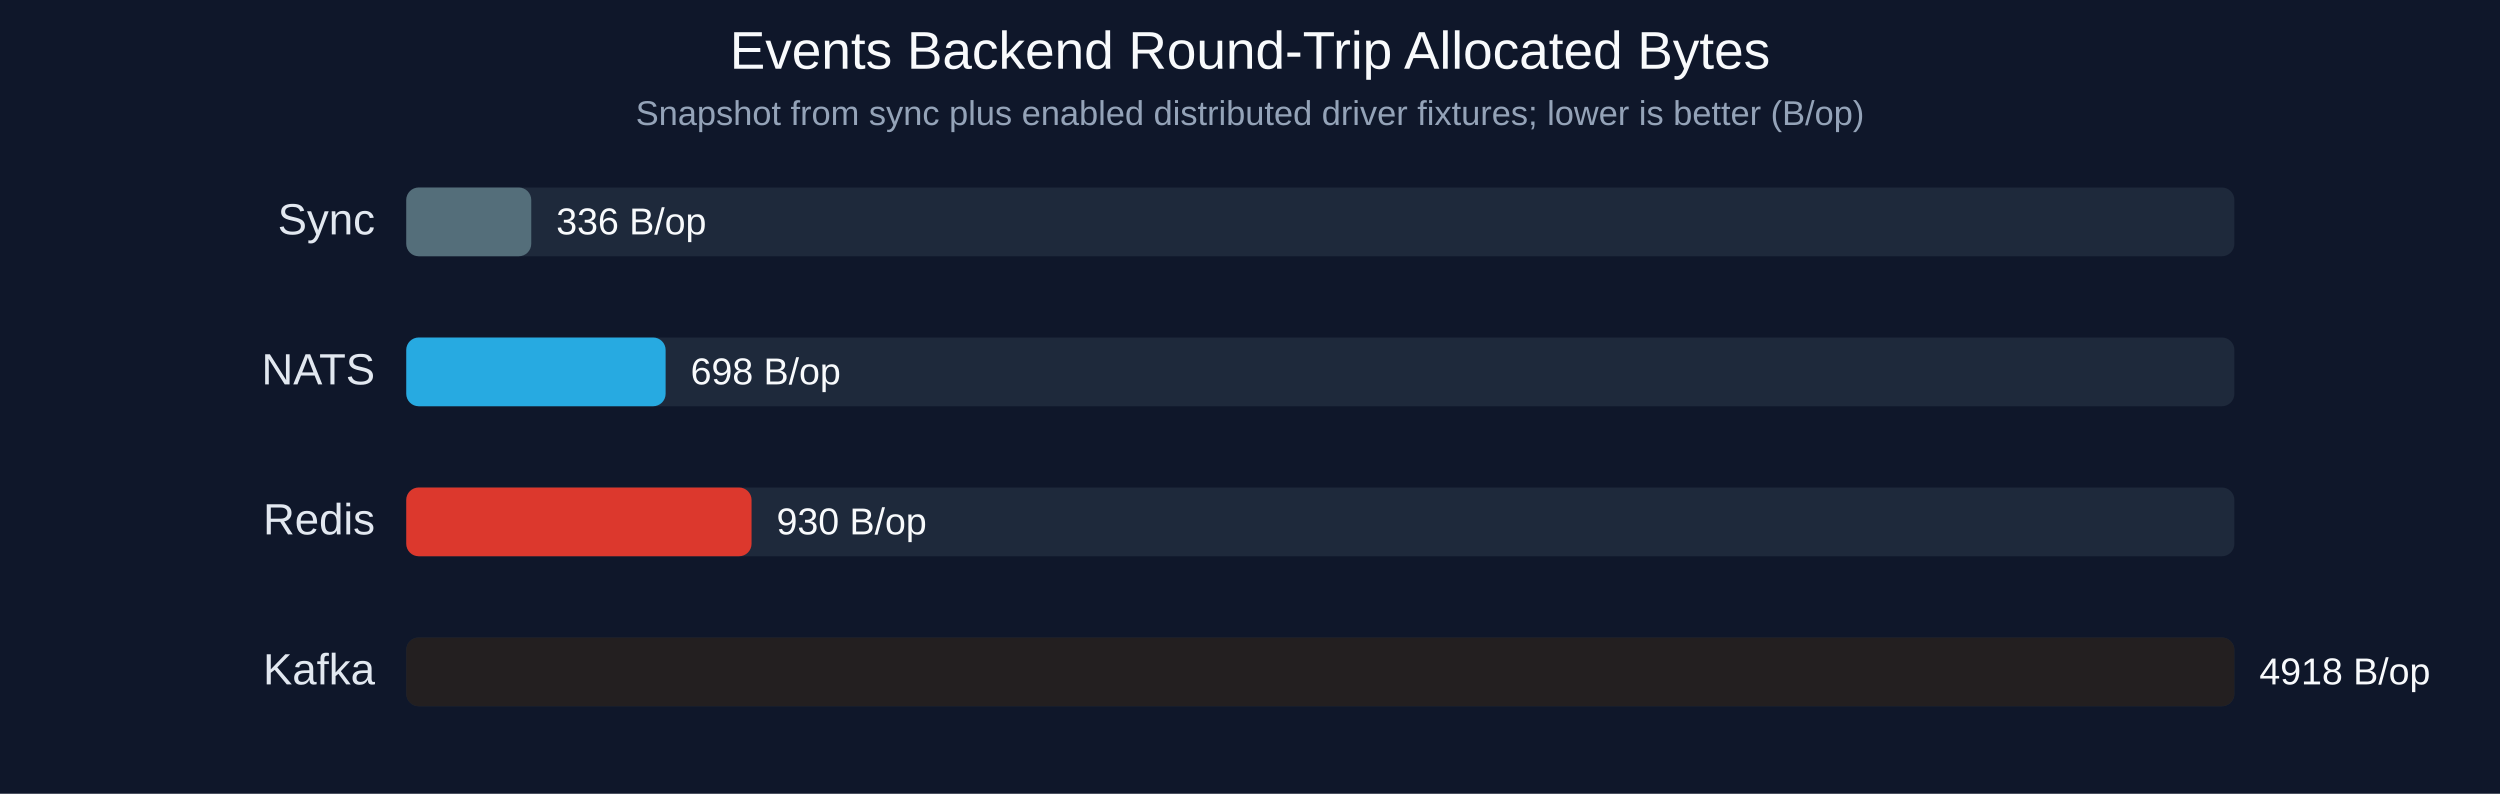
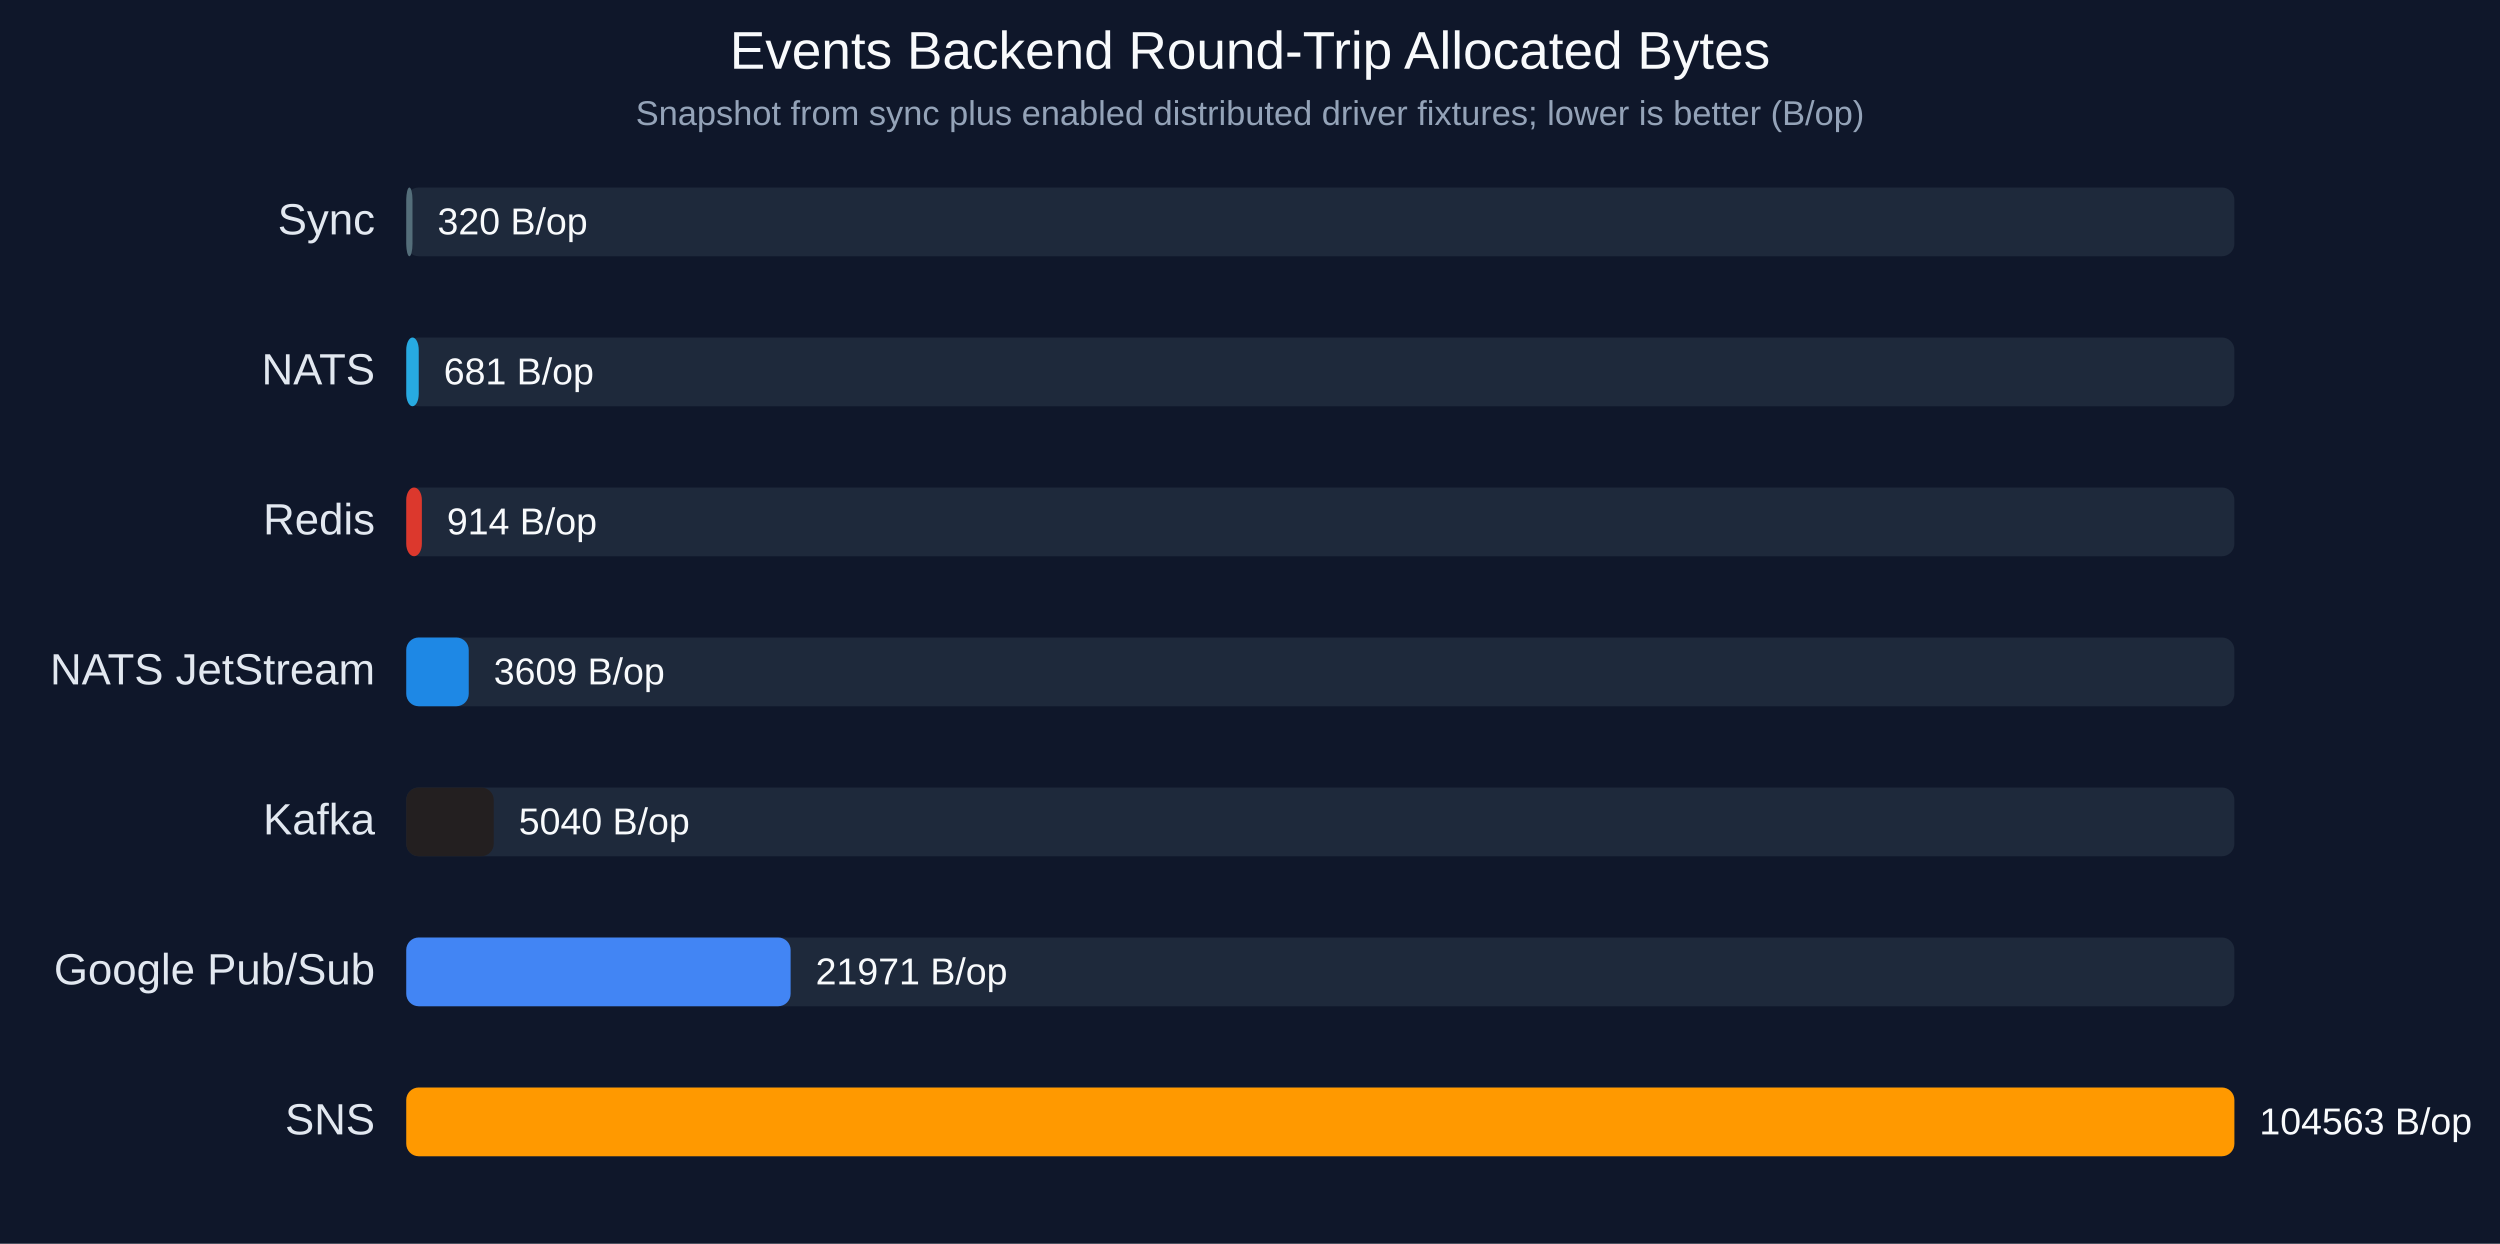
- <svg xmlns="http://www.w3.org/2000/svg" width="1600" height="508" viewBox="0 0 1600 508">
+ <svg xmlns="http://www.w3.org/2000/svg" width="1600" height="796" viewBox="0 0 1600 796">
  <rect width="100%" height="100%" fill="#0f172a" />
  <text x="800" y="44" text-anchor="middle" fill="#f8fafc" font-size="34" font-family="Arial, sans-serif">Events Backend Round-Trip Allocated Bytes</text>
  <text x="800" y="80" text-anchor="middle" fill="#94a3b8" font-size="22" font-family="Arial, sans-serif">Snapshot from sync plus enabled distributed driver fixtures; lower is better (B/op)</text>
  <text x="240" y="150" text-anchor="end" fill="#e2e8f0" font-size="28" font-family="Arial, sans-serif">Sync</text>
  <rect x="260" y="120" width="1170" height="44" rx="8" fill="#1e293b" />
-   <rect x="260" y="120" width="80" height="44" rx="8" fill="#546E7A" />
-   <text x="356" y="150" fill="#f8fafc" font-size="24" font-family="Arial, sans-serif">336 B/op</text>
+   <rect x="260" y="120" width="4" height="44" rx="8" fill="#546E7A" />
+   <text x="280" y="150" fill="#f8fafc" font-size="24" font-family="Arial, sans-serif">320 B/op</text>
  <text x="240" y="246" text-anchor="end" fill="#e2e8f0" font-size="28" font-family="Arial, sans-serif">NATS</text>
  <rect x="260" y="216" width="1170" height="44" rx="8" fill="#1e293b" />
-   <rect x="260" y="216" width="166" height="44" rx="8" fill="#27AAE1" />
-   <text x="442" y="246" fill="#f8fafc" font-size="24" font-family="Arial, sans-serif">698 B/op</text>
+   <rect x="260" y="216" width="8" height="44" rx="8" fill="#27AAE1" />
+   <text x="284" y="246" fill="#f8fafc" font-size="24" font-family="Arial, sans-serif">681 B/op</text>
  <text x="240" y="342" text-anchor="end" fill="#e2e8f0" font-size="28" font-family="Arial, sans-serif">Redis</text>
  <rect x="260" y="312" width="1170" height="44" rx="8" fill="#1e293b" />
-   <rect x="260" y="312" width="221" height="44" rx="8" fill="#DC382D" />
-   <text x="497" y="342" fill="#f8fafc" font-size="24" font-family="Arial, sans-serif">930 B/op</text>
-   <text x="240" y="438" text-anchor="end" fill="#e2e8f0" font-size="28" font-family="Arial, sans-serif">Kafka</text>
+   <rect x="260" y="312" width="10" height="44" rx="8" fill="#DC382D" />
+   <text x="286" y="342" fill="#f8fafc" font-size="24" font-family="Arial, sans-serif">914 B/op</text>
+   <text x="240" y="438" text-anchor="end" fill="#e2e8f0" font-size="28" font-family="Arial, sans-serif">NATS JetStream</text>
  <rect x="260" y="408" width="1170" height="44" rx="8" fill="#1e293b" />
-   <rect x="260" y="408" width="1170" height="44" rx="8" fill="#231F20" />
-   <text x="1446" y="438" fill="#f8fafc" font-size="24" font-family="Arial, sans-serif">4918 B/op</text>
+   <rect x="260" y="408" width="40" height="44" rx="8" fill="#1E88E5" />
+   <text x="316" y="438" fill="#f8fafc" font-size="24" font-family="Arial, sans-serif">3609 B/op</text>
+   <text x="240" y="534" text-anchor="end" fill="#e2e8f0" font-size="28" font-family="Arial, sans-serif">Kafka</text>
+   <rect x="260" y="504" width="1170" height="44" rx="8" fill="#1e293b" />
+   <rect x="260" y="504" width="56" height="44" rx="8" fill="#231F20" />
+   <text x="332" y="534" fill="#f8fafc" font-size="24" font-family="Arial, sans-serif">5040 B/op</text>
+   <text x="240" y="630" text-anchor="end" fill="#e2e8f0" font-size="28" font-family="Arial, sans-serif">Google Pub/Sub</text>
+   <rect x="260" y="600" width="1170" height="44" rx="8" fill="#1e293b" />
+   <rect x="260" y="600" width="246" height="44" rx="8" fill="#4285F4" />
+   <text x="522" y="630" fill="#f8fafc" font-size="24" font-family="Arial, sans-serif">21971 B/op</text>
+   <text x="240" y="726" text-anchor="end" fill="#e2e8f0" font-size="28" font-family="Arial, sans-serif">SNS</text>
+   <rect x="260" y="696" width="1170" height="44" rx="8" fill="#1e293b" />
+   <rect x="260" y="696" width="1170" height="44" rx="8" fill="#FF9900" />
+   <text x="1446" y="726" fill="#f8fafc" font-size="24" font-family="Arial, sans-serif">104563 B/op</text>
</svg>
